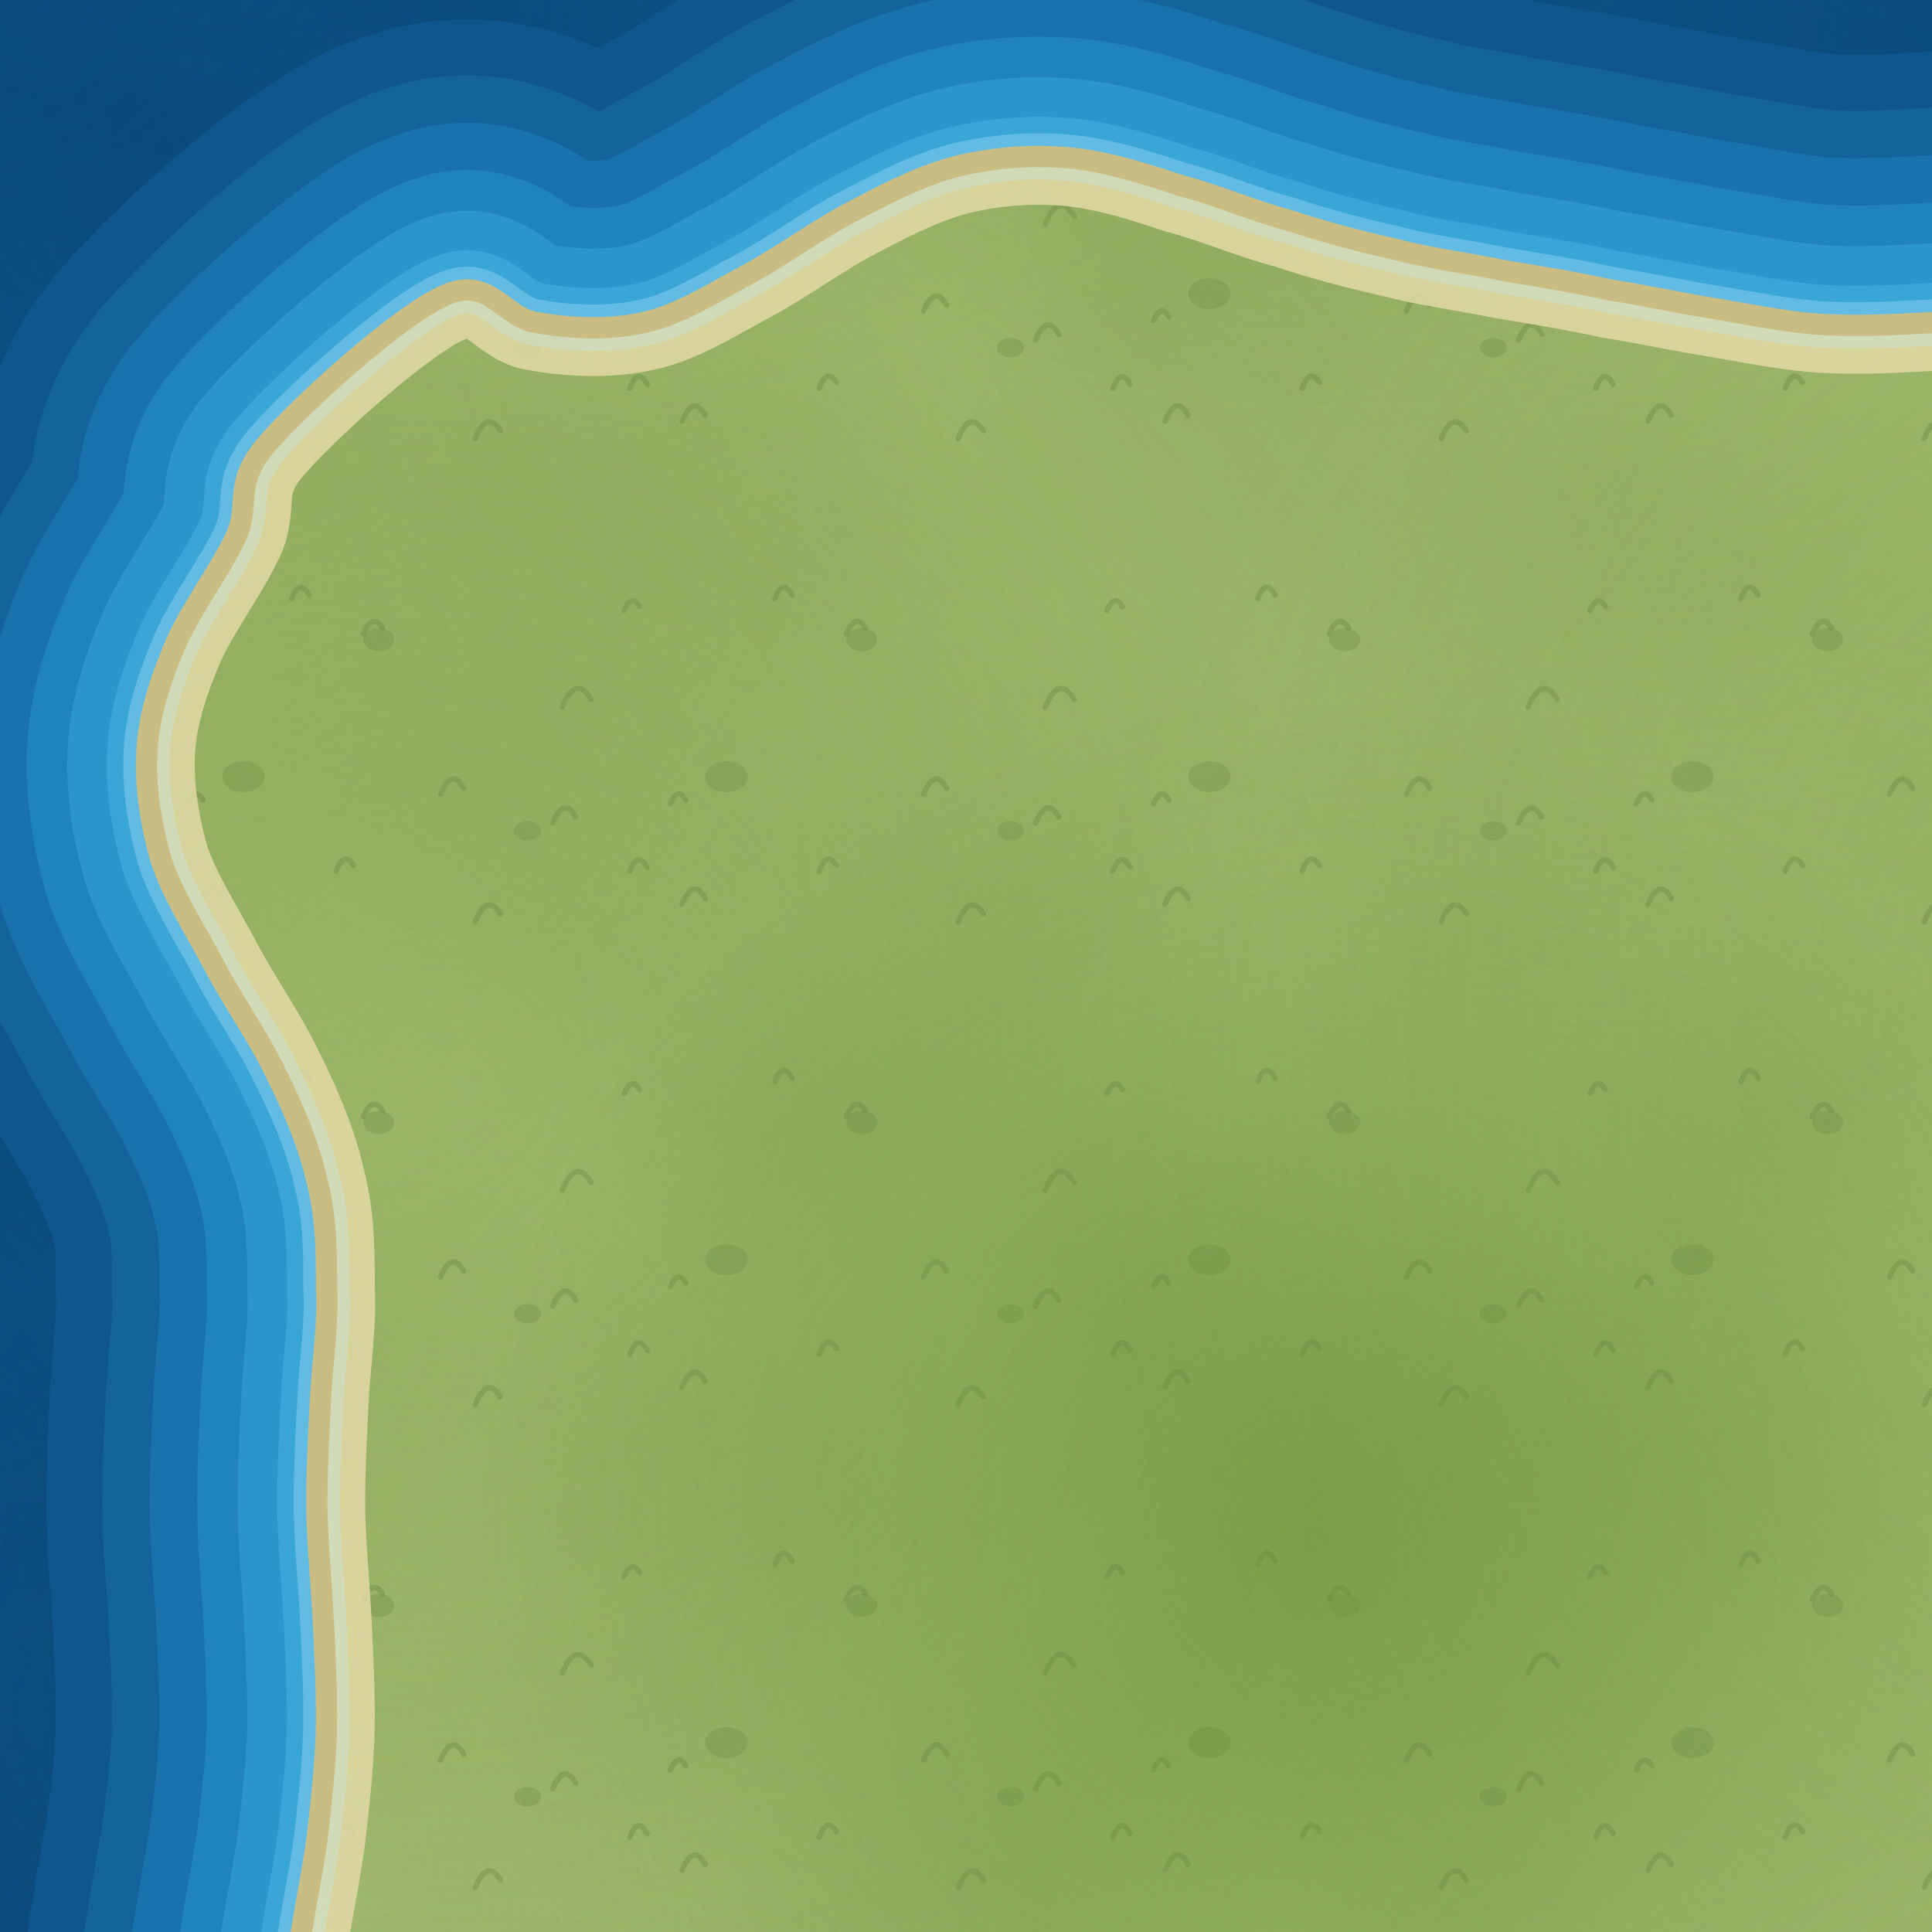
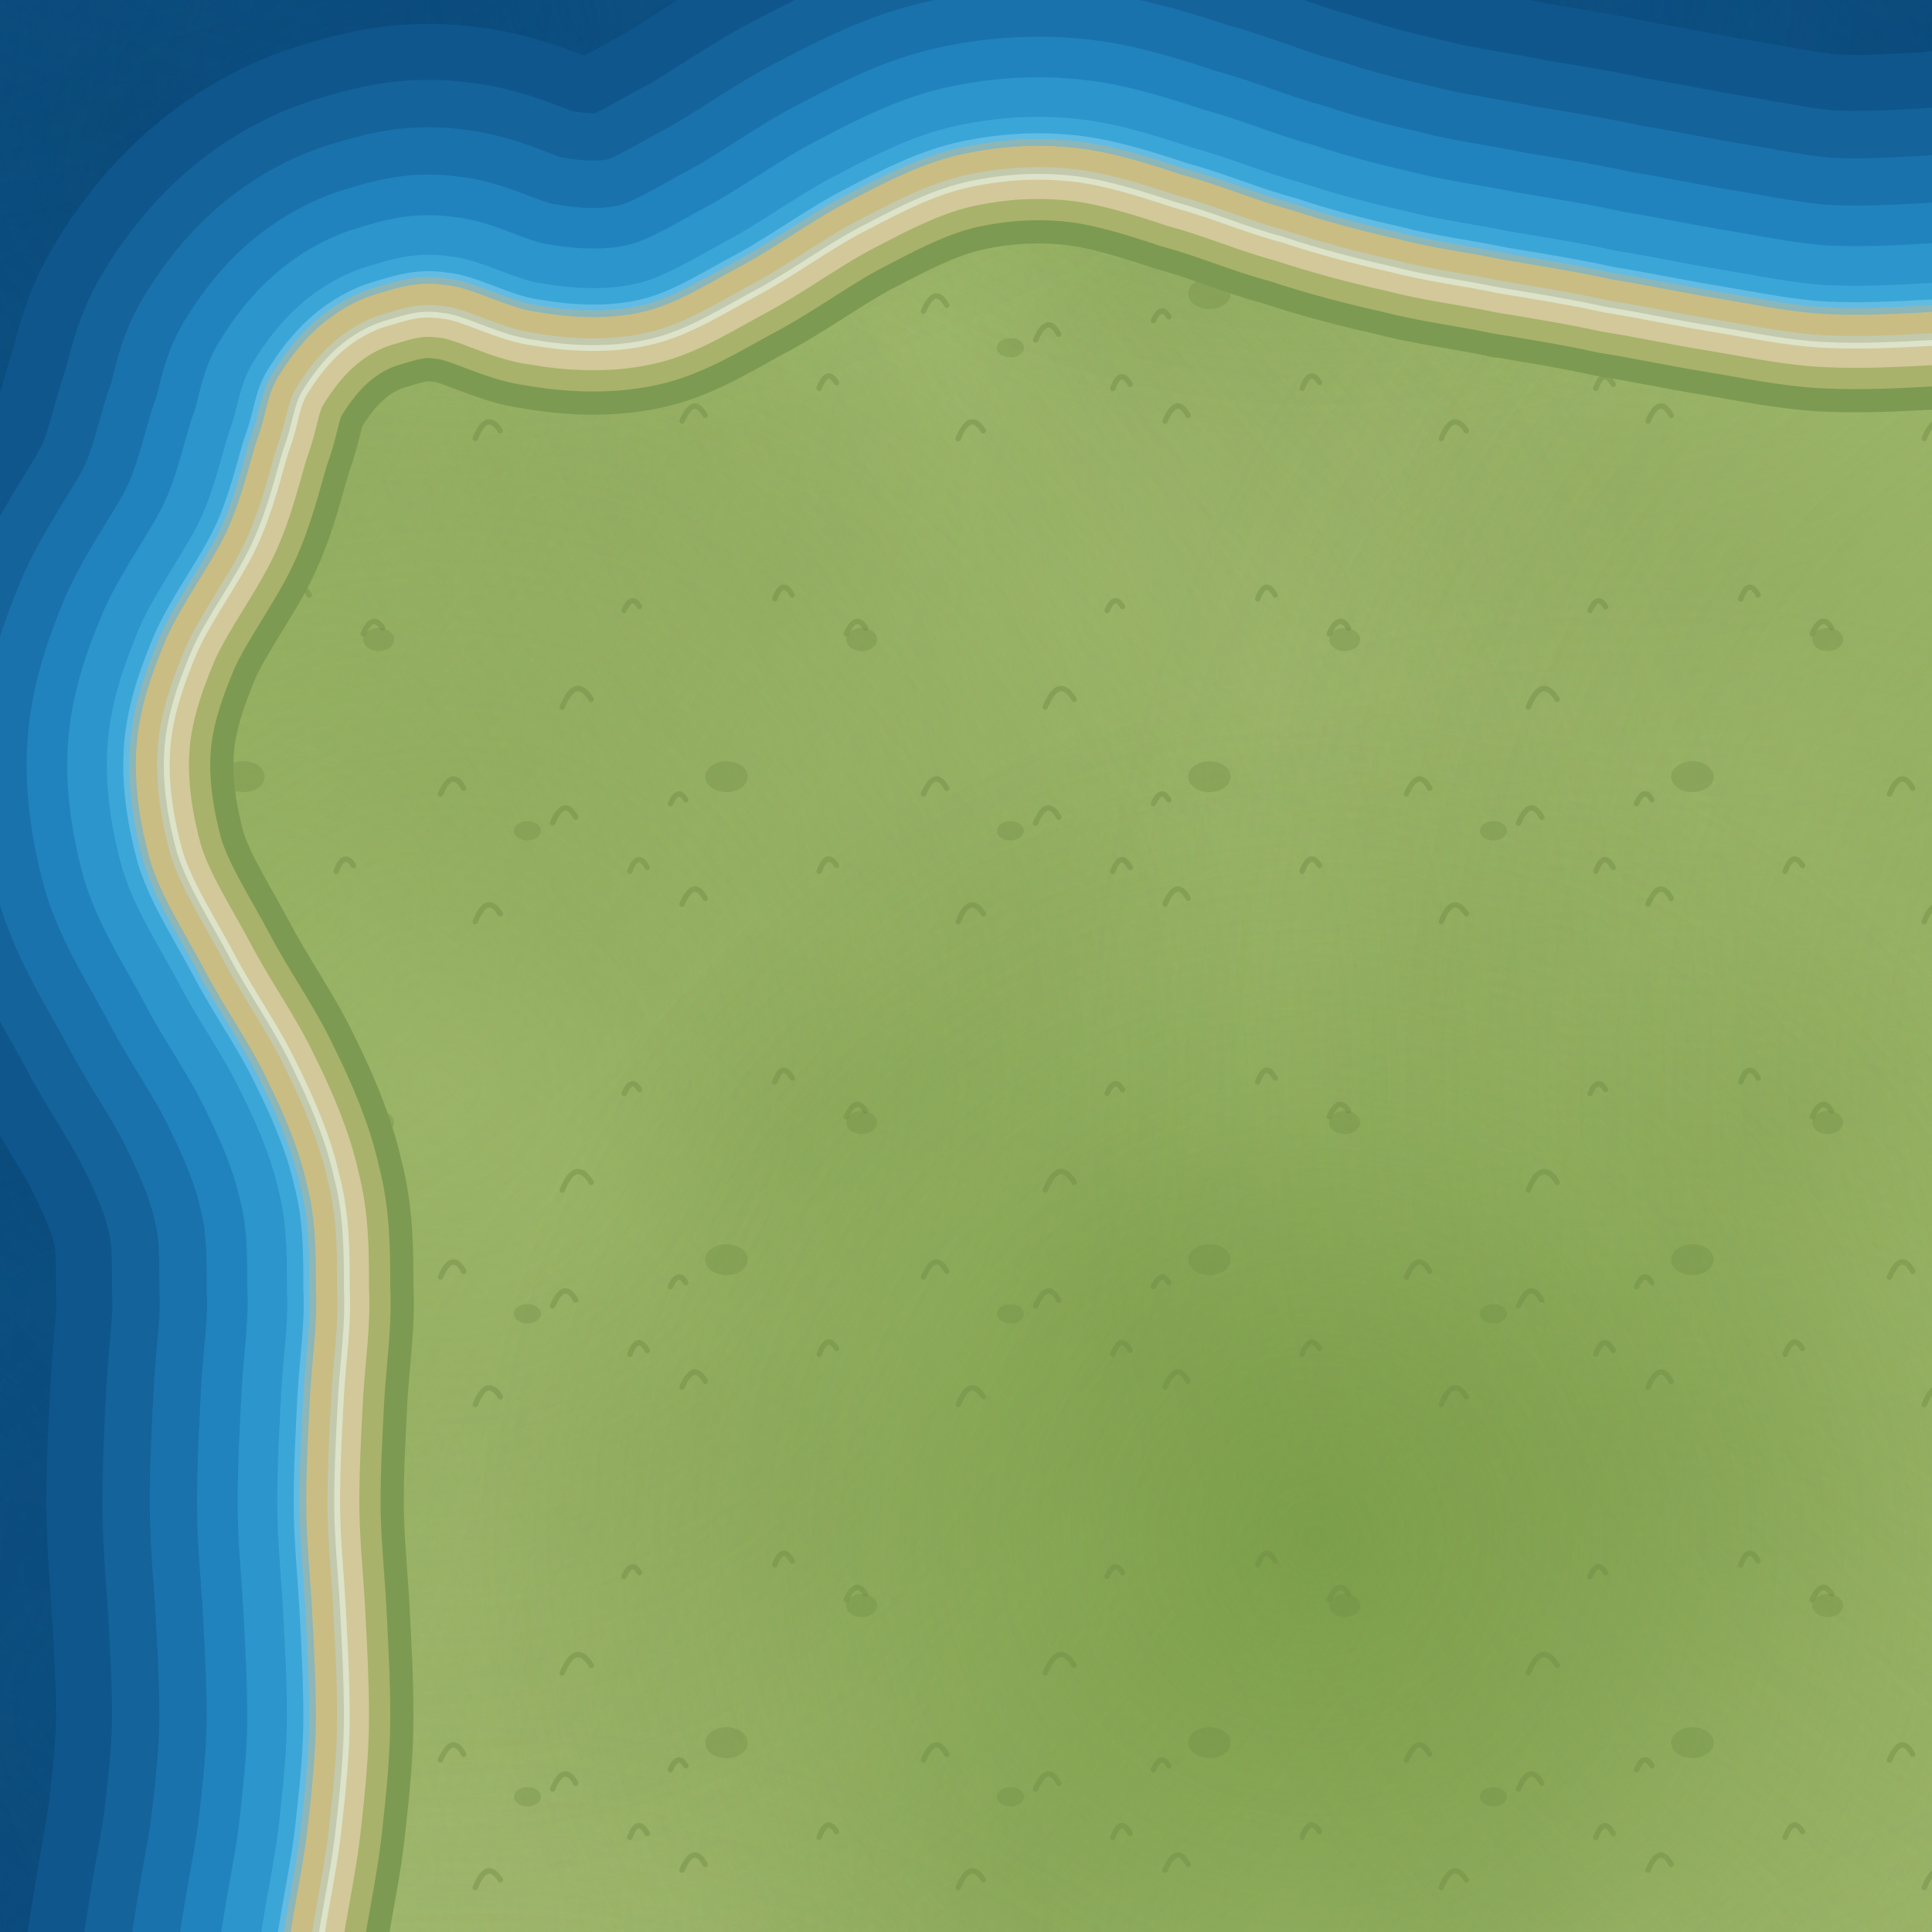
<svg xmlns="http://www.w3.org/2000/svg" viewBox="0 0 100 100" width="100" height="100" preserveAspectRatio="none">
  <defs>
    <radialGradient id="outer3g-hi">
      <stop offset="0" stop-color="#9cba6c" stop-opacity="0.34" />
      <stop offset="1" stop-color="#9cba6c" stop-opacity="0" />
    </radialGradient>
    <radialGradient id="outer3g-lo">
      <stop offset="0" stop-color="#6d8b43" stop-opacity="0.306" />
      <stop offset="1" stop-color="#6d8b43" stop-opacity="0" />
    </radialGradient>
    <pattern id="outer3g-mottle" width="50" height="50" patternUnits="userSpaceOnUse">
      <circle cx="7.8" cy="2.3" r="14.2" fill="url(#outer3g-hi)" />
      <circle cx="7.8" cy="52.3" r="14.2" fill="url(#outer3g-hi)" />
      <circle cx="57.8" cy="2.3" r="14.2" fill="url(#outer3g-hi)" />
      <circle cx="57.8" cy="52.3" r="14.2" fill="url(#outer3g-hi)" />
      <circle cx="23.4" cy="1.1" r="17" fill="url(#outer3g-lo)" />
      <circle cx="23.4" cy="51.1" r="17" fill="url(#outer3g-lo)" />
      <circle cx="-18.1" cy="3.9" r="18.9" fill="url(#outer3g-hi)" />
      <circle cx="-18.1" cy="53.9" r="18.9" fill="url(#outer3g-hi)" />
      <circle cx="31.9" cy="3.9" r="18.9" fill="url(#outer3g-hi)" />
      <circle cx="31.9" cy="53.9" r="18.9" fill="url(#outer3g-hi)" />
      <circle cx="-9.2" cy="8.5" r="11.1" fill="url(#outer3g-lo)" />
      <circle cx="-9.2" cy="58.5" r="11.1" fill="url(#outer3g-lo)" />
      <circle cx="40.8" cy="8.5" r="11.1" fill="url(#outer3g-lo)" />
      <circle cx="40.8" cy="58.5" r="11.1" fill="url(#outer3g-lo)" />
      <circle cx="10.4" cy="18.4" r="11.7" fill="url(#outer3g-lo)" />
      <circle cx="60.4" cy="18.4" r="11.7" fill="url(#outer3g-lo)" />
      <circle cx="21.4" cy="17" r="15.8" fill="url(#outer3g-hi)" />
      <circle cx="25.3" cy="23.9" r="12.7" fill="url(#outer3g-lo)" />
      <circle cx="-2.7" cy="18" r="11.9" fill="url(#outer3g-hi)" />
      <circle cx="47.3" cy="18" r="11.9" fill="url(#outer3g-hi)" />
      <circle cx="8.3" cy="29.1" r="18.3" fill="url(#outer3g-hi)" />
      <circle cx="58.3" cy="29.1" r="18.3" fill="url(#outer3g-hi)" />
      <circle cx="18.9" cy="25.9" r="19.1" fill="url(#outer3g-lo)" />
      <circle cx="68.9" cy="25.9" r="19.1" fill="url(#outer3g-lo)" />
      <circle cx="28.6" cy="32.6" r="16.1" fill="url(#outer3g-hi)" />
      <circle cx="-10.2" cy="30.1" r="18.2" fill="url(#outer3g-lo)" />
      <circle cx="39.8" cy="30.1" r="18.2" fill="url(#outer3g-lo)" />
      <circle cx="1.1" cy="-3.4" r="15.4" fill="url(#outer3g-lo)" />
      <circle cx="1.1" cy="46.6" r="15.4" fill="url(#outer3g-lo)" />
      <circle cx="51.1" cy="-3.4" r="15.4" fill="url(#outer3g-lo)" />
      <circle cx="51.1" cy="46.6" r="15.4" fill="url(#outer3g-lo)" />
      <circle cx="16.4" cy="-0.7" r="12.9" fill="url(#outer3g-hi)" />
      <circle cx="16.4" cy="49.3" r="12.9" fill="url(#outer3g-hi)" />
      <circle cx="-16.5" cy="-11.9" r="17.9" fill="url(#outer3g-lo)" />
      <circle cx="-16.5" cy="38.1" r="17.9" fill="url(#outer3g-lo)" />
      <circle cx="33.5" cy="-11.9" r="17.9" fill="url(#outer3g-lo)" />
      <circle cx="33.5" cy="38.1" r="17.9" fill="url(#outer3g-lo)" />
      <circle cx="-6.6" cy="-11" r="16.8" fill="url(#outer3g-hi)" />
      <circle cx="-6.6" cy="39" r="16.8" fill="url(#outer3g-hi)" />
      <circle cx="43.4" cy="-11" r="16.8" fill="url(#outer3g-hi)" />
      <circle cx="43.4" cy="39" r="16.8" fill="url(#outer3g-hi)" />
    </pattern>
    <radialGradient id="outer3v-hi">
      <stop offset="0" stop-color="#5d8a2c" stop-opacity="0.5" />
      <stop offset="1" stop-color="#5d8a2c" stop-opacity="0" />
    </radialGradient>
    <radialGradient id="outer3v-lo">
      <stop offset="0" stop-color="#bccb85" stop-opacity="0.45" />
      <stop offset="1" stop-color="#bccb85" stop-opacity="0" />
    </radialGradient>
    <pattern id="outer3v-mottle" width="100" height="100" patternUnits="userSpaceOnUse">
      <circle cx="15.5" cy="47" r="51.6" fill="url(#outer3v-hi)" />
      <circle cx="15.5" cy="147" r="51.6" fill="url(#outer3v-hi)" />
      <circle cx="115.5" cy="47" r="51.6" fill="url(#outer3v-hi)" />
      <circle cx="115.5" cy="147" r="51.6" fill="url(#outer3v-hi)" />
      <circle cx="-16" cy="2.5" r="71.6" fill="url(#outer3v-lo)" />
      <circle cx="-16" cy="102.5" r="71.6" fill="url(#outer3v-lo)" />
      <circle cx="84" cy="2.5" r="71.6" fill="url(#outer3v-lo)" />
      <circle cx="84" cy="102.5" r="71.6" fill="url(#outer3v-lo)" />
      <circle cx="23.5" cy="-44" r="67.4" fill="url(#outer3v-lo)" />
      <circle cx="23.5" cy="56" r="67.4" fill="url(#outer3v-lo)" />
      <circle cx="23.5" cy="156" r="67.4" fill="url(#outer3v-lo)" />
      <circle cx="123.5" cy="-44" r="67.4" fill="url(#outer3v-lo)" />
      <circle cx="123.5" cy="56" r="67.4" fill="url(#outer3v-lo)" />
      <circle cx="123.5" cy="156" r="67.4" fill="url(#outer3v-lo)" />
      <circle cx="-32" cy="-20.5" r="43.2" fill="url(#outer3v-hi)" />
      <circle cx="-32" cy="79.5" r="43.2" fill="url(#outer3v-hi)" />
      <circle cx="68" cy="-20.5" r="43.2" fill="url(#outer3v-hi)" />
      <circle cx="68" cy="79.5" r="43.2" fill="url(#outer3v-hi)" />
    </pattern>
    <pattern id="outer3-grass" width="25" height="25" patternUnits="userSpaceOnUse">
      <ellipse cx="19.6" cy="8.1" rx="0.8" ry="0.6" fill="#6d8b43" opacity=".33" />
-       <path d="M7.3 6.6q0.4 -0.9 0.8 -0.2" fill="none" stroke="#6d8b43" stroke-width=".28" stroke-linecap="round" opacity=".42" />
-       <path d="M15.1 6q0.4 -1.1 0.9 -0.2" fill="none" stroke="#6d8b43" stroke-width=".28" stroke-linecap="round" opacity=".42" />
-       <path d="M9.7 16.6q0.4 -0.9 0.8 -0.2" fill="none" stroke="#6d8b43" stroke-width=".28" stroke-linecap="round" opacity=".42" />
-       <path d="M18.8 7.8q0.5 -1.1 1 -0.3" fill="none" stroke="#6d8b43" stroke-width=".28" stroke-linecap="round" opacity=".42" />
+       <path d="M7.3 6.6q0.4 -0.9 0.8 -0.2" fill="none" stroke="#6d8b43" stroke-width="0.28" stroke-linecap="round" opacity=".42" />
+       <path d="M15.1 6q0.4 -1.1 0.9 -0.2" fill="none" stroke="#6d8b43" stroke-width="0.28" stroke-linecap="round" opacity=".42" />
+       <path d="M9.7 16.6q0.4 -0.9 0.8 -0.2" fill="none" stroke="#6d8b43" stroke-width="0.28" stroke-linecap="round" opacity=".42" />
+       <path d="M18.8 7.8q0.5 -1.1 1 -0.3" fill="none" stroke="#6d8b43" stroke-width="0.28" stroke-linecap="round" opacity=".42" />
      <ellipse cx="2.3" cy="18" rx="0.7" ry="0.5" fill="#6d8b43" opacity=".33" />
-       <path d="M3.6 17.6q0.6 -1.4 1.2 -0.3" fill="none" stroke="#6d8b43" stroke-width=".28" stroke-linecap="round" opacity=".42" />
-       <path d="M7.6 20.1q0.4 -1.1 0.9 -0.2" fill="none" stroke="#6d8b43" stroke-width=".28" stroke-linecap="round" opacity=".42" />
-       <path d="M17.4 20.1q0.4 -1.1 0.9 -0.3" fill="none" stroke="#6d8b43" stroke-width=".28" stroke-linecap="round" opacity=".42" />
-       <path d="M4.1 11.6q0.7 -1.7 1.5 -0.4" fill="none" stroke="#6d8b43" stroke-width=".28" stroke-linecap="round" opacity=".42" />
+       <path d="M3.6 17.6q0.6 -1.4 1.2 -0.3" fill="none" stroke="#6d8b43" stroke-width="0.28" stroke-linecap="round" opacity=".42" />
+       <path d="M7.6 20.1q0.4 -1.1 0.9 -0.2" fill="none" stroke="#6d8b43" stroke-width="0.28" stroke-linecap="round" opacity=".42" />
+       <path d="M17.4 20.1q0.4 -1.1 0.9 -0.3" fill="none" stroke="#6d8b43" stroke-width="0.28" stroke-linecap="round" opacity=".42" />
+       <path d="M4.1 11.6q0.7 -1.7 1.5 -0.4" fill="none" stroke="#6d8b43" stroke-width="0.28" stroke-linecap="round" opacity=".42" />
      <ellipse cx="12.6" cy="15.2" rx="1.1" ry="0.8" fill="#6d8b43" opacity=".33" />
-       <path d="M-0.4 22.7q0.6 -1.5 1.3 -0.4" fill="none" stroke="#6d8b43" stroke-width=".28" stroke-linecap="round" opacity=".42" />
-       <path d="M24.6 22.7q0.6 -1.5 1.3 -0.4" fill="none" stroke="#6d8b43" stroke-width=".28" stroke-linecap="round" opacity=".42" />
-       <path d="M10.3 21.8q0.6 -1.4 1.2 -0.3" fill="none" stroke="#6d8b43" stroke-width=".28" stroke-linecap="round" opacity=".42" />
-       <path d="M22.8 16.1q0.6 -1.4 1.2 -0.3" fill="none" stroke="#6d8b43" stroke-width=".28" stroke-linecap="round" opacity=".42" />
+       <path d="M-0.4 22.7q0.6 -1.5 1.3 -0.4" fill="none" stroke="#6d8b43" stroke-width="0.28" stroke-linecap="round" opacity=".42" />
+       <path d="M24.6 22.7q0.6 -1.5 1.3 -0.4" fill="none" stroke="#6d8b43" stroke-width="0.28" stroke-linecap="round" opacity=".42" />
+       <path d="M10.3 21.8q0.6 -1.4 1.2 -0.3" fill="none" stroke="#6d8b43" stroke-width="0.28" stroke-linecap="round" opacity=".42" />
+       <path d="M22.8 16.1q0.6 -1.4 1.2 -0.3" fill="none" stroke="#6d8b43" stroke-width="0.28" stroke-linecap="round" opacity=".42" />
    </pattern>
    <radialGradient id="outer3w-hi">
      <stop offset="0" stop-color="#12639f" stop-opacity="0.16" />
      <stop offset="1" stop-color="#12639f" stop-opacity="0" />
    </radialGradient>
    <radialGradient id="outer3w-lo">
      <stop offset="0" stop-color="#08416e" stop-opacity="0.144" />
      <stop offset="1" stop-color="#08416e" stop-opacity="0" />
    </radialGradient>
    <pattern id="outer3w-mottle" width="50" height="50" patternUnits="userSpaceOnUse">
      <circle cx="-7.8" cy="2.3" r="14.2" fill="url(#outer3w-hi)" />
      <circle cx="-7.8" cy="52.3" r="14.2" fill="url(#outer3w-hi)" />
      <circle cx="42.2" cy="2.3" r="14.2" fill="url(#outer3w-hi)" />
      <circle cx="42.2" cy="52.3" r="14.2" fill="url(#outer3w-hi)" />
      <circle cx="26.6" cy="1.1" r="17" fill="url(#outer3w-lo)" />
      <circle cx="26.6" cy="51.1" r="17" fill="url(#outer3w-lo)" />
      <circle cx="18.1" cy="3.9" r="18.9" fill="url(#outer3w-hi)" />
      <circle cx="18.1" cy="53.9" r="18.9" fill="url(#outer3w-hi)" />
      <circle cx="68.1" cy="3.9" r="18.9" fill="url(#outer3w-hi)" />
      <circle cx="68.1" cy="53.9" r="18.9" fill="url(#outer3w-hi)" />
      <circle cx="9.2" cy="8.5" r="11.1" fill="url(#outer3w-lo)" />
      <circle cx="9.2" cy="58.5" r="11.1" fill="url(#outer3w-lo)" />
      <circle cx="59.2" cy="8.5" r="11.1" fill="url(#outer3w-lo)" />
      <circle cx="59.2" cy="58.5" r="11.1" fill="url(#outer3w-lo)" />
      <circle cx="-10.4" cy="18.4" r="11.7" fill="url(#outer3w-lo)" />
      <circle cx="39.6" cy="18.4" r="11.7" fill="url(#outer3w-lo)" />
      <circle cx="28.6" cy="17" r="15.8" fill="url(#outer3w-hi)" />
      <circle cx="24.7" cy="23.9" r="12.7" fill="url(#outer3w-lo)" />
      <circle cx="2.7" cy="18" r="11.9" fill="url(#outer3w-hi)" />
      <circle cx="52.7" cy="18" r="11.9" fill="url(#outer3w-hi)" />
      <circle cx="-8.3" cy="29.1" r="18.3" fill="url(#outer3w-hi)" />
      <circle cx="41.7" cy="29.1" r="18.3" fill="url(#outer3w-hi)" />
      <circle cx="-18.9" cy="25.9" r="19.1" fill="url(#outer3w-lo)" />
      <circle cx="31.1" cy="25.9" r="19.1" fill="url(#outer3w-lo)" />
      <circle cx="21.4" cy="32.6" r="16.1" fill="url(#outer3w-hi)" />
      <circle cx="10.2" cy="30.1" r="18.2" fill="url(#outer3w-lo)" />
      <circle cx="60.2" cy="30.1" r="18.2" fill="url(#outer3w-lo)" />
      <circle cx="-1.1" cy="-3.4" r="15.4" fill="url(#outer3w-lo)" />
      <circle cx="-1.1" cy="46.6" r="15.4" fill="url(#outer3w-lo)" />
      <circle cx="48.9" cy="-3.4" r="15.4" fill="url(#outer3w-lo)" />
      <circle cx="48.9" cy="46.6" r="15.4" fill="url(#outer3w-lo)" />
      <circle cx="33.6" cy="-0.7" r="12.9" fill="url(#outer3w-hi)" />
      <circle cx="33.6" cy="49.3" r="12.9" fill="url(#outer3w-hi)" />
      <circle cx="16.5" cy="-11.9" r="17.9" fill="url(#outer3w-lo)" />
      <circle cx="16.5" cy="38.1" r="17.9" fill="url(#outer3w-lo)" />
      <circle cx="66.5" cy="-11.9" r="17.9" fill="url(#outer3w-lo)" />
      <circle cx="66.5" cy="38.1" r="17.9" fill="url(#outer3w-lo)" />
      <circle cx="6.6" cy="-11" r="16.8" fill="url(#outer3w-hi)" />
      <circle cx="6.6" cy="39" r="16.8" fill="url(#outer3w-hi)" />
      <circle cx="56.6" cy="-11" r="16.8" fill="url(#outer3w-hi)" />
      <circle cx="56.6" cy="39" r="16.8" fill="url(#outer3w-hi)" />
    </pattern>
-     <path id="outer3-land" d="M14.6 111.1C14.7 110.2 14.7 107.4 14.8 105.6C15 103.7 15.3 101.9 15.6 100C15.9 98.1 16.3 96.3 16.5 94.4C16.7 92.6 16.9 90.7 16.9 88.9C16.9 87 16.8 85.2 16.7 83.3C16.6 81.5 16.4 79.6 16.4 77.8C16.4 75.9 16.5 74.1 16.6 72.2C16.7 70.4 17 68.5 16.9 66.7C16.9 64.8 16.9 63 16.4 61.1C16 59.3 15.2 57.4 14.3 55.6C13.4 53.7 12.1 51.9 11.1 50C10.1 48.1 8.9 46.3 8.3 44.4C7.8 42.6 7.5 40.7 7.6 38.9C7.7 37 8.3 35.2 9.1 33.3C9.9 31.5 11.4 29.5 12.2 27.8C13 26.1 12 25.1 13.8 23C15.6 20.9 20.7 16.3 23 15.3C25.3 14.2 26.1 16.5 27.8 16.7C29.5 17 31.5 17.1 33.3 16.7C35.2 16.3 37 15.1 38.9 14.1C40.7 13.1 42.6 11.7 44.4 10.8C46.3 9.8 48.1 8.9 50 8.5C51.9 8.1 53.7 8 55.6 8.2C57.4 8.4 59.3 9 61.1 9.6C63 10.1 64.8 10.9 66.7 11.4C68.5 12 70.4 12.5 72.2 12.9C74.1 13.4 75.9 13.6 77.8 14C79.6 14.3 81.5 14.6 83.3 15C85.2 15.3 87 15.7 88.9 16C90.7 16.3 92.6 16.7 94.4 16.8C96.3 16.9 98.1 16.8 100 16.7C101.9 16.6 103.7 16.2 105.6 16C107.4 15.7 110.2 15.5 111.1 15.4L112 112L14 112Z" />
-     <path id="outer3-coast" d="M14.6 111.1C14.7 110.2 14.7 107.4 14.8 105.6C15 103.7 15.3 101.9 15.6 100C15.9 98.1 16.3 96.3 16.5 94.4C16.7 92.6 16.9 90.7 16.9 88.9C16.9 87 16.8 85.2 16.7 83.3C16.6 81.5 16.4 79.6 16.4 77.8C16.4 75.9 16.5 74.1 16.6 72.2C16.7 70.4 17 68.5 16.9 66.7C16.9 64.8 16.9 63 16.4 61.1C16 59.3 15.2 57.4 14.3 55.6C13.4 53.7 12.1 51.9 11.1 50C10.1 48.1 8.9 46.3 8.3 44.4C7.8 42.6 7.5 40.7 7.6 38.9C7.7 37 8.3 35.2 9.1 33.3C9.9 31.5 11.4 29.5 12.2 27.8C13 26.1 12 25.1 13.8 23C15.6 20.9 20.7 16.3 23 15.3C25.3 14.2 26.1 16.5 27.8 16.7C29.5 17 31.5 17.1 33.3 16.7C35.2 16.3 37 15.1 38.9 14.1C40.7 13.1 42.6 11.7 44.4 10.8C46.3 9.8 48.1 8.9 50 8.5C51.9 8.1 53.7 8 55.6 8.2C57.4 8.4 59.3 9 61.1 9.6C63 10.1 64.8 10.9 66.7 11.4C68.5 12 70.4 12.5 72.2 12.9C74.1 13.4 75.9 13.6 77.8 14C79.6 14.3 81.5 14.6 83.3 15C85.2 15.3 87 15.7 88.9 16C90.7 16.3 92.6 16.7 94.4 16.8C96.3 16.9 98.1 16.8 100 16.7C101.9 16.6 103.7 16.2 105.6 16C107.4 15.7 110.2 15.5 111.1 15.4" />
+     <path id="outer3-land" d="M14.6 111.1C14.7 110.2 14.7 107.4 14.8 105.6C15 103.7 15.3 101.9 15.6 100C15.9 98.1 16.3 96.3 16.5 94.4C16.7 92.6 16.9 90.7 16.9 88.9C16.9 87 16.8 85.2 16.7 83.3C16.6 81.5 16.4 79.6 16.4 77.8C16.4 75.9 16.5 74.1 16.6 72.2C16.7 70.4 17 68.5 16.9 66.7C16.9 64.8 16.9 63 16.4 61.1C16 59.3 15.2 57.4 14.3 55.6C13.4 53.7 12.1 51.9 11.1 50C10.1 48.1 8.9 46.3 8.3 44.4C7.8 42.6 7.5 40.7 7.6 38.9C7.7 37 8.3 35.2 9.1 33.3C9.9 31.5 11.4 29.5 12.2 27.8C13 26.1 13.4 24.3 13.8 23C14.3 21.7 14.3 20.8 14.8 19.9C15.4 18.9 16.1 18 16.9 17.3C17.7 16.6 18.7 16 19.8 15.7C20.8 15.4 21.7 15.1 23 15.3C24.3 15.4 26.1 16.5 27.8 16.7C29.5 17 31.5 17.1 33.3 16.7C35.2 16.3 37 15.1 38.9 14.1C40.7 13.1 42.6 11.7 44.4 10.8C46.3 9.8 48.1 8.9 50 8.5C51.9 8.1 53.7 8 55.6 8.2C57.4 8.4 59.3 9 61.1 9.6C63 10.1 64.8 10.9 66.7 11.4C68.5 12 70.4 12.5 72.2 12.9C74.1 13.4 75.9 13.6 77.8 14C79.6 14.3 81.5 14.6 83.3 15C85.2 15.3 87 15.7 88.9 16C90.7 16.3 92.6 16.7 94.4 16.8C96.3 16.9 98.1 16.8 100 16.7C101.9 16.6 103.7 16.2 105.6 16C107.4 15.7 110.2 15.5 111.1 15.4L112 112L14 112Z" />
+     <path id="outer3-coast" d="M14.6 111.1C14.7 110.2 14.7 107.4 14.8 105.6C15 103.7 15.3 101.9 15.6 100C15.9 98.1 16.3 96.3 16.5 94.4C16.7 92.6 16.9 90.7 16.9 88.9C16.9 87 16.8 85.2 16.7 83.3C16.6 81.5 16.4 79.6 16.4 77.8C16.4 75.9 16.5 74.1 16.6 72.2C16.7 70.4 17 68.5 16.9 66.7C16.9 64.8 16.9 63 16.4 61.1C16 59.3 15.2 57.4 14.3 55.6C13.4 53.7 12.1 51.9 11.1 50C10.1 48.1 8.9 46.3 8.3 44.4C7.8 42.6 7.5 40.7 7.6 38.9C7.7 37 8.3 35.2 9.1 33.3C9.9 31.5 11.4 29.5 12.2 27.8C13 26.1 13.4 24.3 13.8 23C14.3 21.7 14.3 20.8 14.8 19.9C15.4 18.9 16.1 18 16.9 17.3C17.7 16.6 18.7 16 19.8 15.7C20.8 15.4 21.7 15.1 23 15.3C24.3 15.4 26.1 16.5 27.8 16.7C29.5 17 31.5 17.1 33.3 16.7C35.2 16.3 37 15.1 38.9 14.1C40.7 13.1 42.6 11.7 44.4 10.8C46.3 9.8 48.1 8.9 50 8.5C51.9 8.1 53.7 8 55.6 8.2C57.4 8.4 59.3 9 61.1 9.6C63 10.1 64.8 10.9 66.7 11.4C68.5 12 70.4 12.5 72.2 12.9C74.1 13.4 75.9 13.6 77.8 14C79.6 14.3 81.5 14.6 83.3 15C85.2 15.3 87 15.7 88.9 16C90.7 16.3 92.6 16.7 94.4 16.8C96.3 16.9 98.1 16.8 100 16.7C101.9 16.6 103.7 16.2 105.6 16C107.4 15.7 110.2 15.5 111.1 15.4" />
    <clipPath id="outer3-clip">
      <use href="#outer3-land" />
    </clipPath>
  </defs>
  <rect x="-12" y="-12" width="124" height="124" fill="#0a4a7a" />
  <rect x="-12" y="-12" width="124" height="124" fill="url(#outer3w-mottle)" />
  <use href="#outer3-coast" fill="none" stroke="#0f568d" stroke-width="28" stroke-linejoin="round" stroke-linecap="butt" />
  <use href="#outer3-coast" fill="none" stroke="#14639b" stroke-width="22.2" stroke-linejoin="round" stroke-linecap="butt" />
  <use href="#outer3-coast" fill="none" stroke="#1a72ac" stroke-width="17.3" stroke-linejoin="round" stroke-linecap="butt" />
  <use href="#outer3-coast" fill="none" stroke="#2183bd" stroke-width="12.4" stroke-linejoin="round" stroke-linecap="butt" />
  <use href="#outer3-coast" fill="none" stroke="#2b95cc" stroke-width="8.2" stroke-linejoin="round" stroke-linecap="butt" />
  <use href="#outer3-coast" fill="none" stroke="#3aa6d8" stroke-width="4.1" stroke-linejoin="round" stroke-linecap="butt" />
  <use href="#outer3-land" fill="#86a556" />
  <g clip-path="url(#outer3-clip)">
    <rect x="-12" y="-12" width="124" height="124" fill="url(#outer3g-mottle)" />
    <rect x="-12" y="-12" width="124" height="124" fill="url(#outer3v-mottle)" />
    <rect x="-12" y="-12" width="124" height="124" fill="url(#outer3-grass)" />
-     <use href="#outer3-coast" fill="none" stroke="#e3d9a6" stroke-width="5" stroke-linejoin="round" stroke-linecap="butt" opacity=".85" />
+     <use href="#outer3-coast" fill="none" stroke="#7d9a52" stroke-width="9" stroke-linejoin="round" stroke-linecap="butt" />
+     <use href="#outer3-coast" fill="none" stroke="#a8b26a" stroke-width="6.6" stroke-linejoin="round" stroke-linecap="butt" />
+     <use href="#outer3-coast" fill="none" stroke="#d2c89a" stroke-width="4.4" stroke-linejoin="round" stroke-linecap="butt" />
+     <use href="#outer3-coast" fill="none" stroke="#e8dfb4" stroke-width="2.4" stroke-linejoin="round" stroke-linecap="butt" />
  </g>
+   <use href="#outer3-coast" fill="none" stroke="#a89b6d" stroke-width="1.8" stroke-linejoin="round" stroke-linecap="butt" opacity=".55" />
  <use href="#outer3-coast" fill="none" stroke="#bfeaf7" stroke-width="2.4" stroke-linejoin="round" stroke-linecap="butt" opacity=".3" />
  <use href="#outer3-coast" fill="none" stroke="#c9bd84" stroke-width="1.1" stroke-linejoin="round" stroke-linecap="butt" />
</svg>
